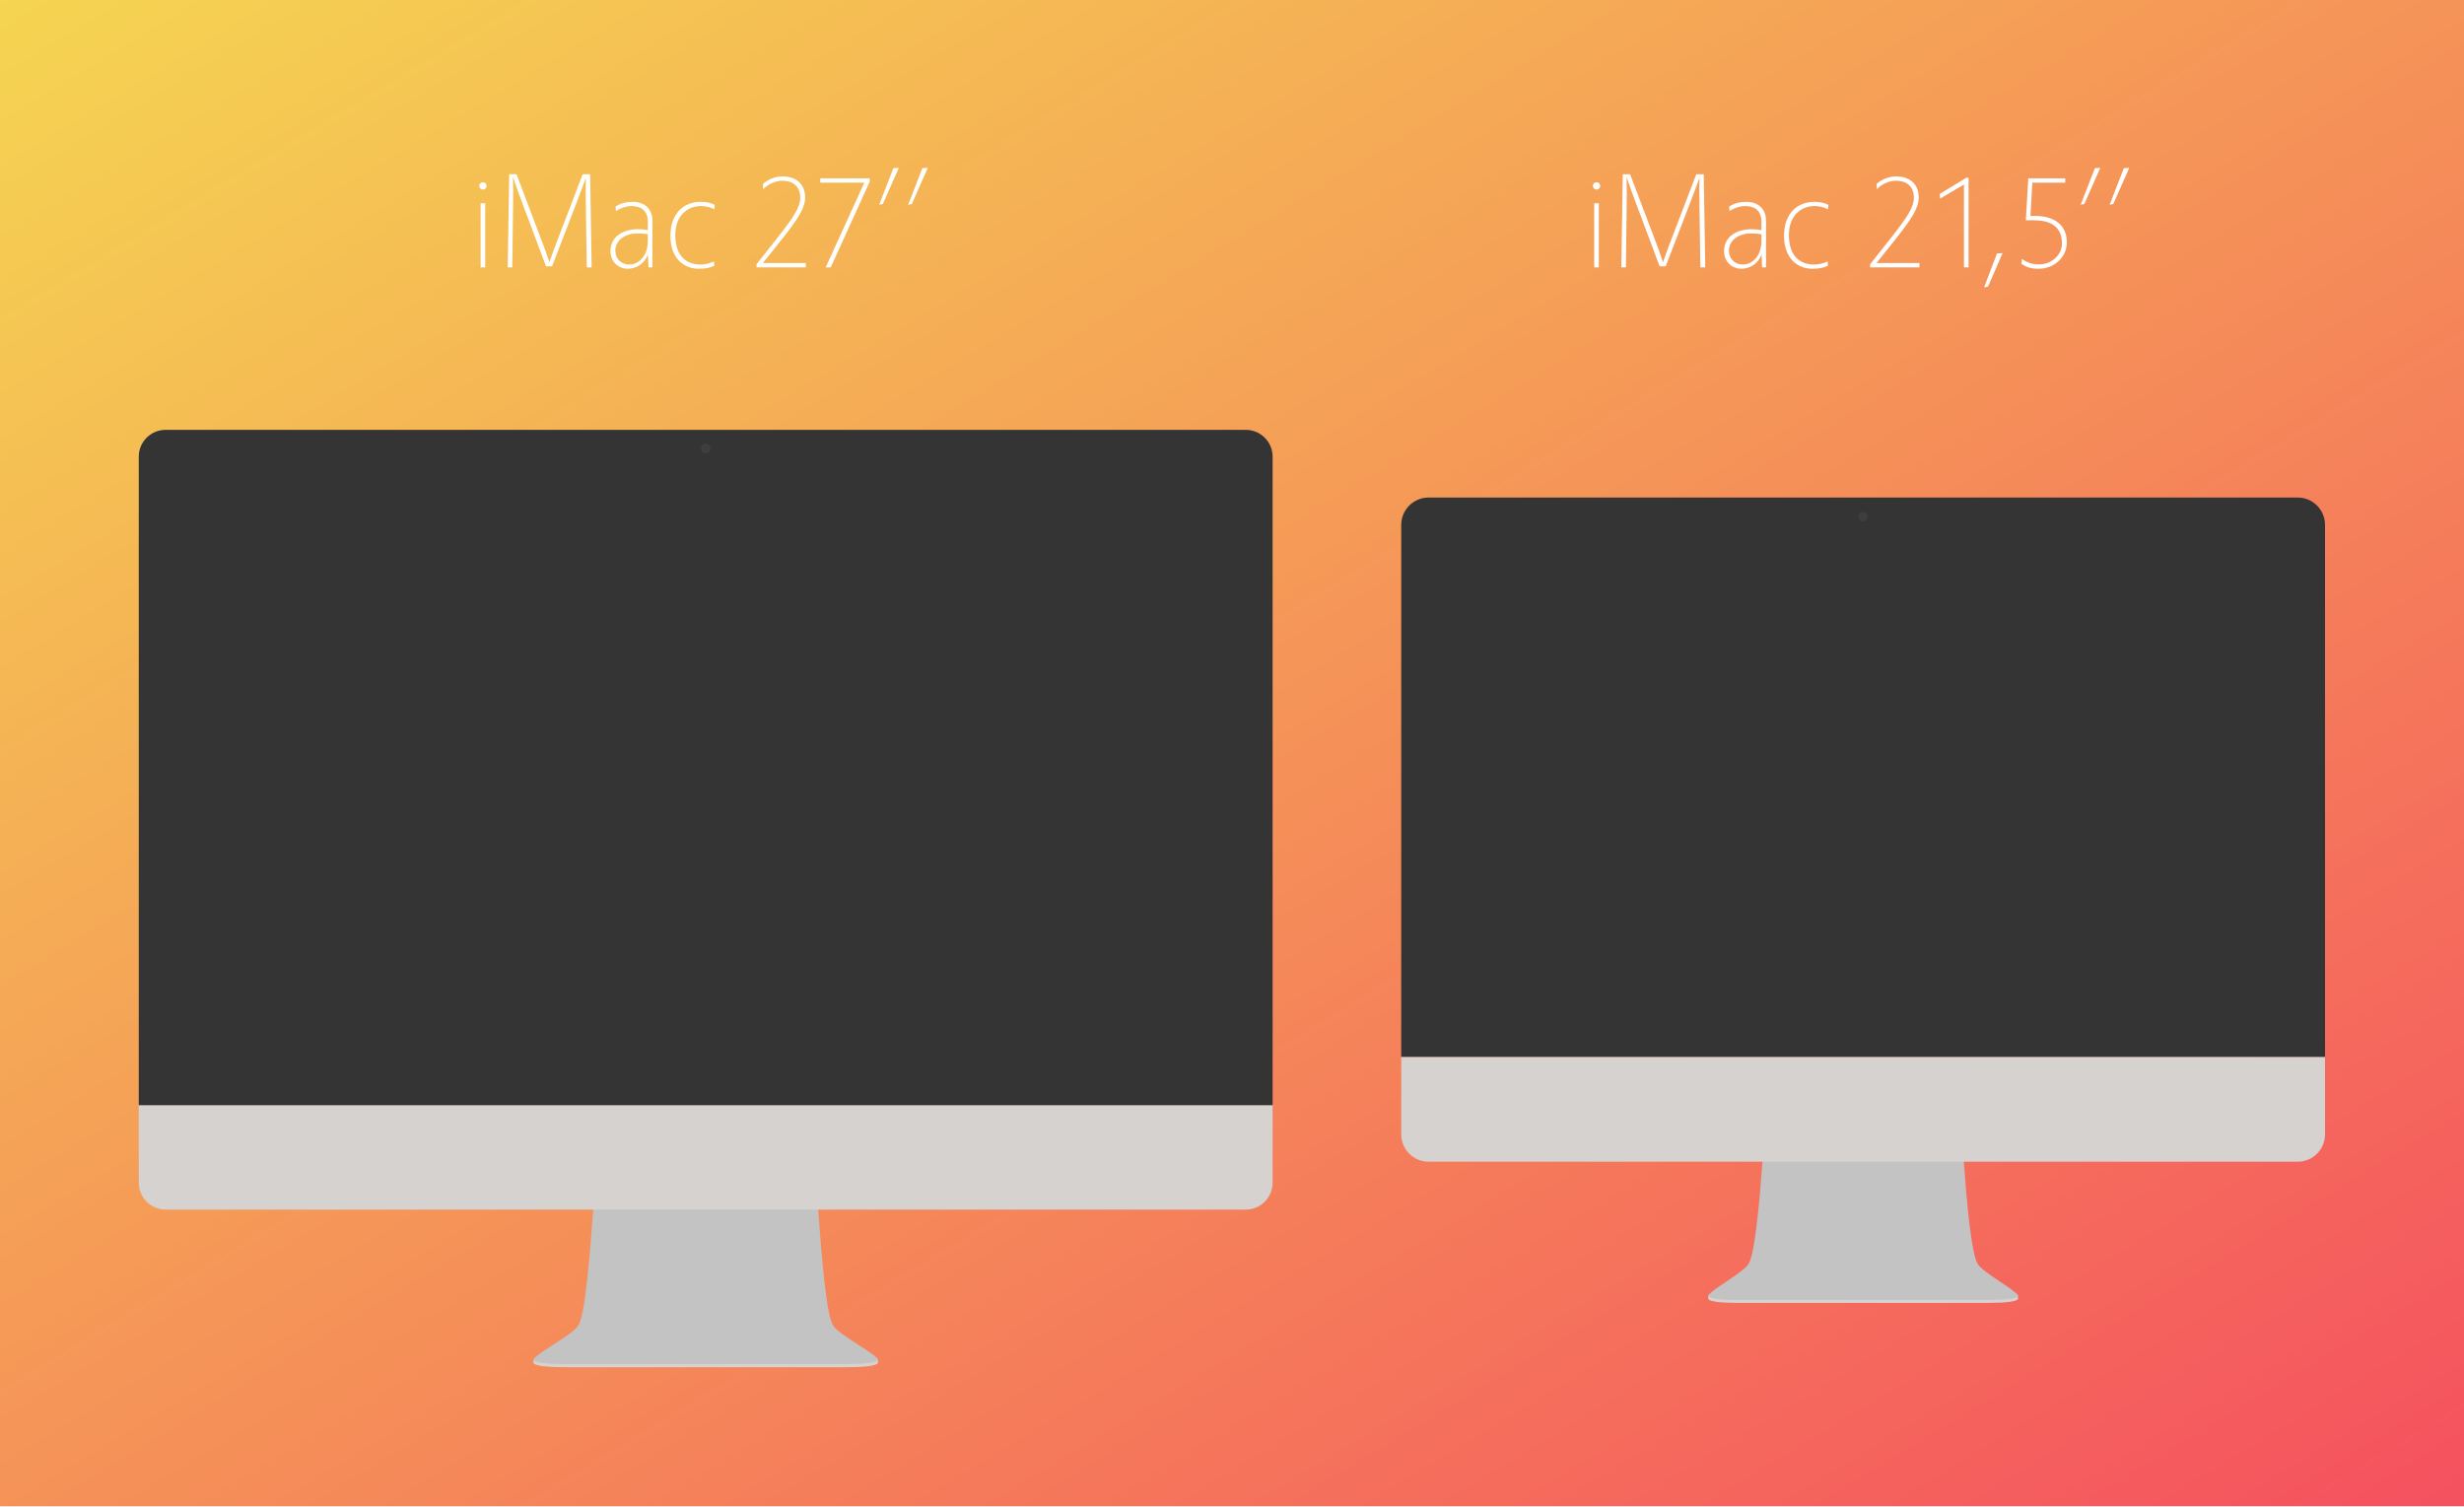
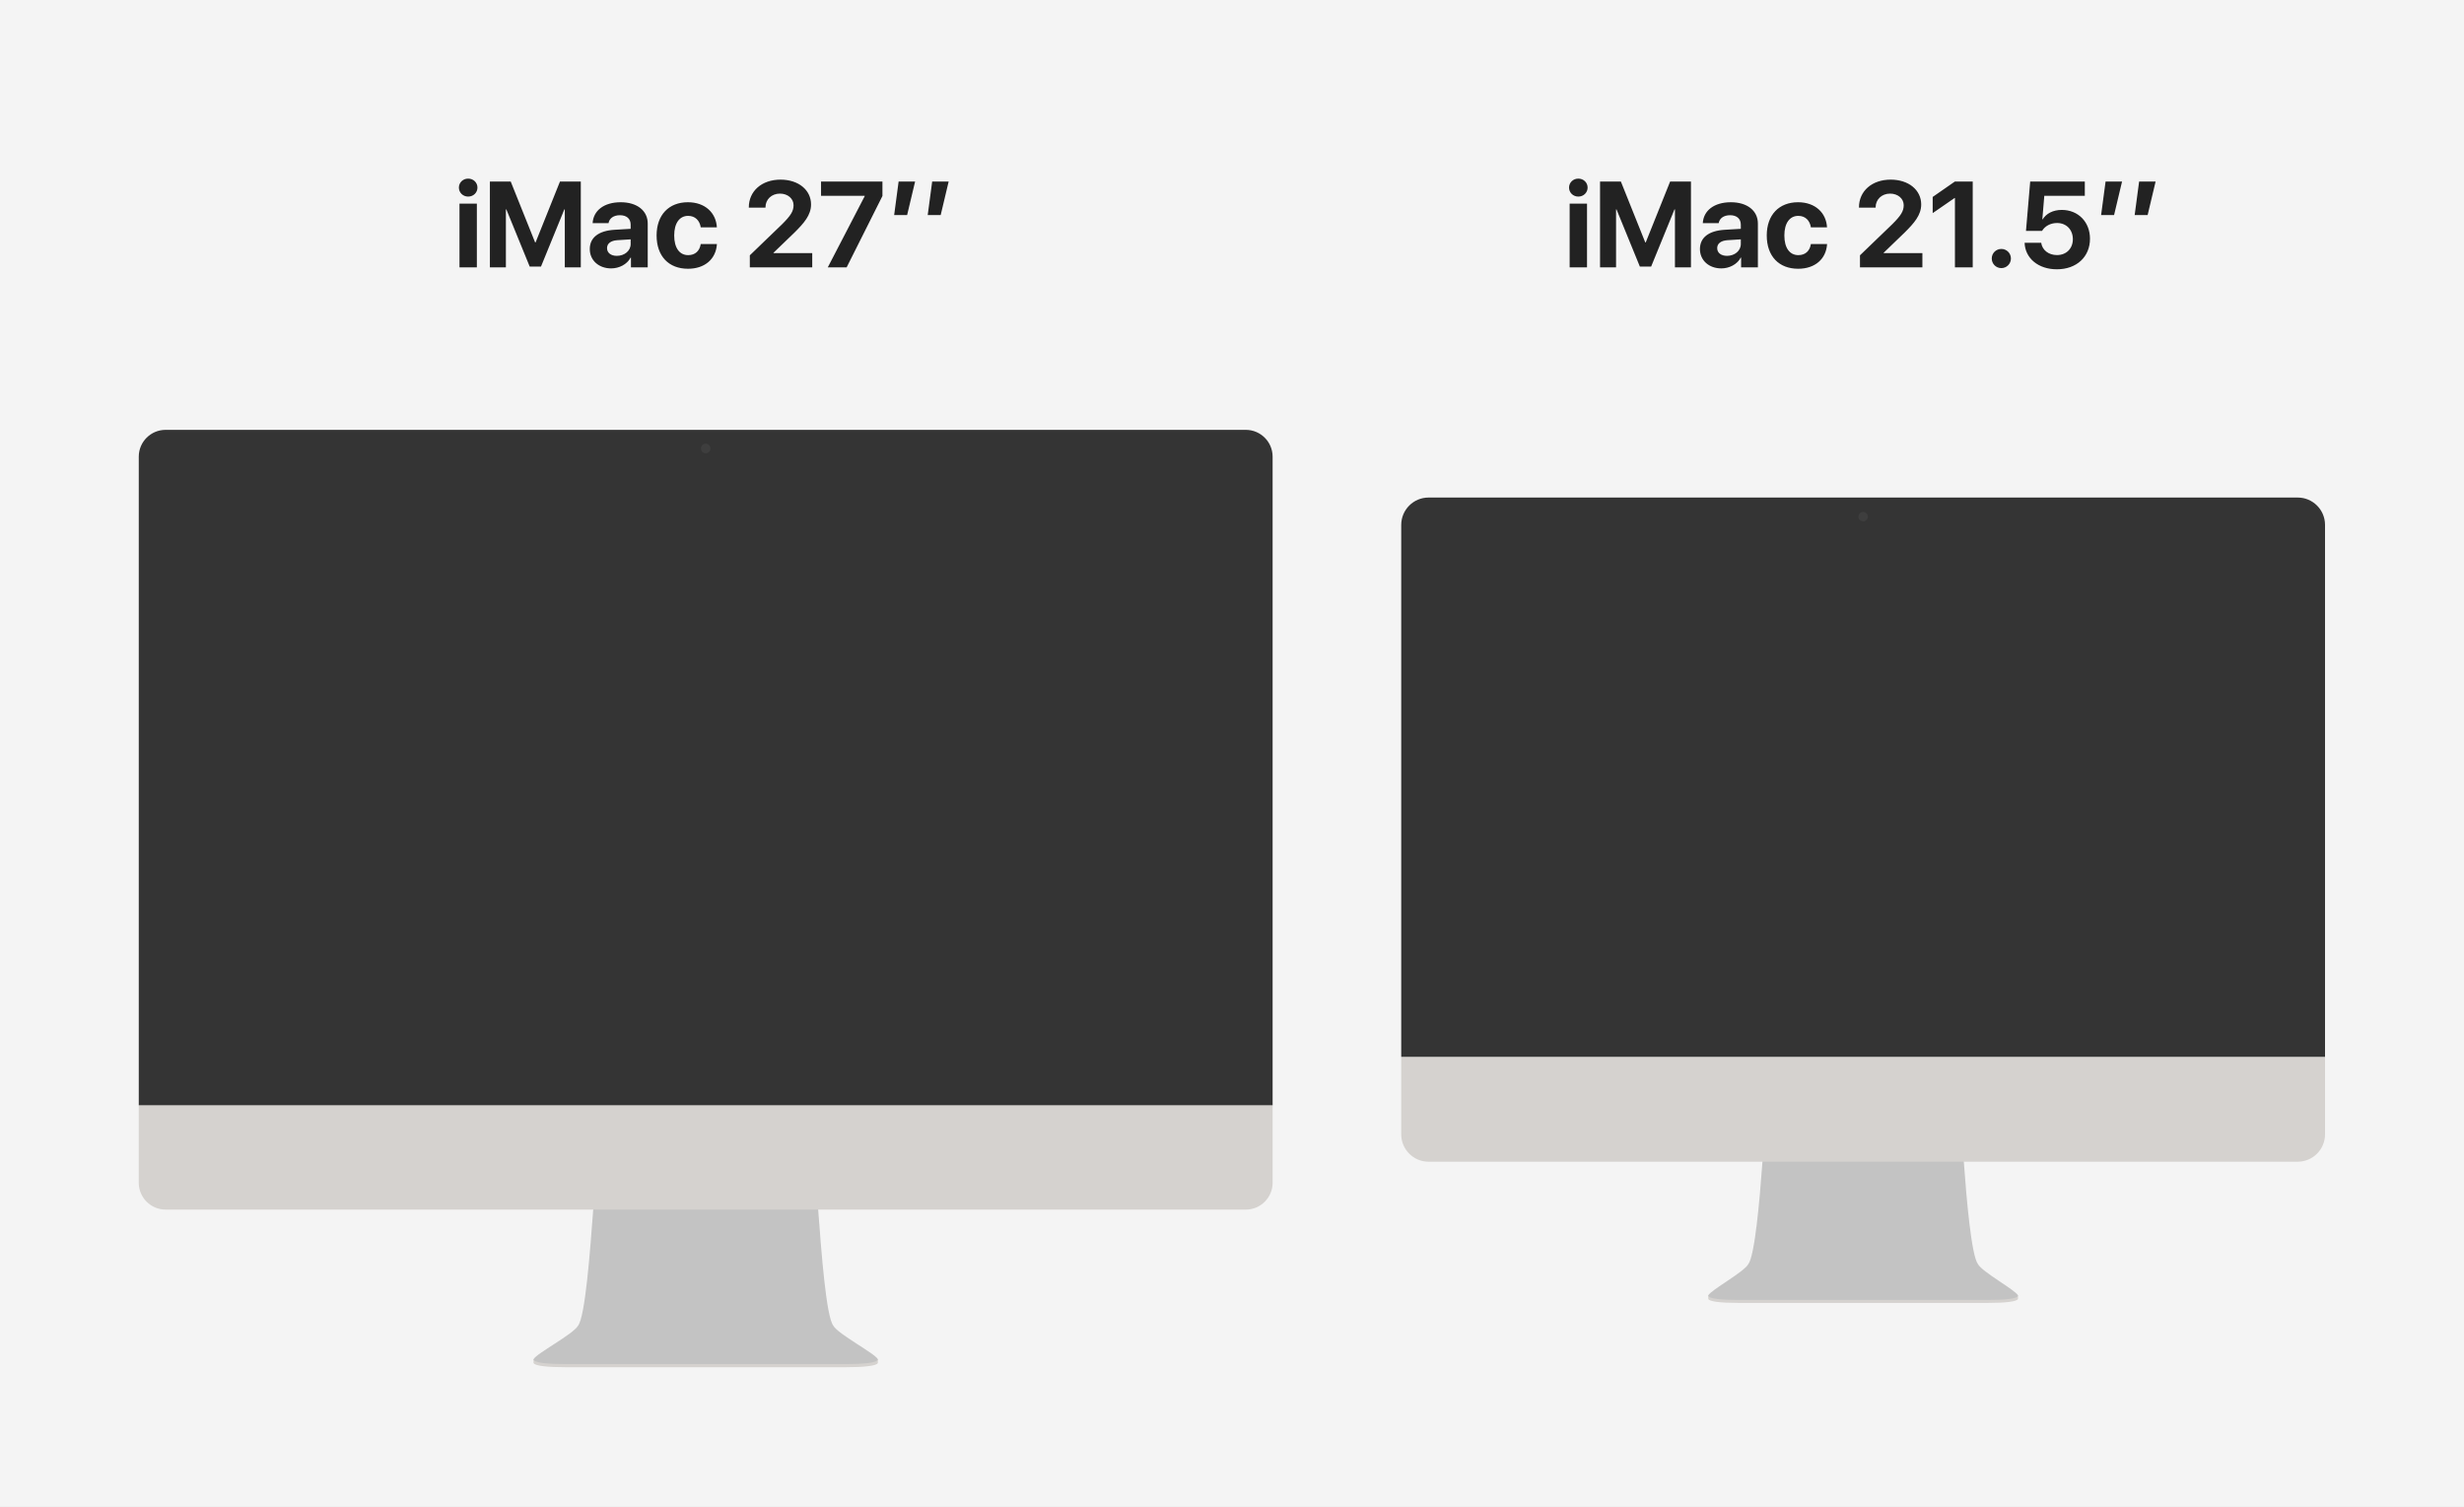
- <svg xmlns="http://www.w3.org/2000/svg" width="728px" height="445px" viewBox="0 0 728 445" version="1.1">
-   <defs>
-     <linearGradient x1="0%" y1="0%" x2="100%" y2="100%" id="linearGradient-1">
-       <stop stop-color="#F5D551" offset="0%" />
-       <stop stop-color="#F5515F" offset="100%" />
-     </linearGradient>
-   </defs>
-   <g id="Overview" stroke="none" stroke-width="1" fill="none" fill-rule="evenodd">
-     <g id="iMac-Overview">
-       <rect id="Background" fill="url(#linearGradient-1)" x="0" y="0" width="728" height="445" />
-       <g id="iMac-27’’-+-iMac-27-inches" transform="translate(41, 49)">
-         <path d="M101.68,4.84 C101.08,4.84 100.6,5.32 100.6,5.92 C100.6,6.52 101.08,7 101.68,7 C102.28,7 102.76,6.52 102.76,5.92 C102.76,5.32 102.28,4.84 101.68,4.84 L101.68,4.84 Z M101,30 L102.36,30 L102.36,11.04 L101,11.04 L101,30 Z M111.6,2.48 L109.44,2.48 L109,30 L110.36,30 L110.6,10.88 C110.64,8.56 110.64,6.28 110.56,3.28 C111.56,6.28 112.4,8.56 113.28,10.88 L120.32,29.68 L122.12,29.68 L129.36,10.88 C130.24,8.56 131.12,6.28 132.08,3.6 C132.04,6.28 132.04,8.56 132.08,10.88 L132.36,30 L133.8,30 L133.36,2.48 L131.16,2.48 L123.48,22.52 C122.72,24.48 122,26.48 121.32,28.48 C120.68,26.48 119.96,24.48 119.2,22.52 L111.6,2.48 Z M140.96,13.32 C142.56,12.36 144.16,11.88 145.56,11.88 C148.36,11.88 150.4,13.2 150.4,16.48 L150.4,19 C149.48,18.8 148.64,18.72 147.44,18.72 C143.32,18.72 139.36,20.76 139.36,25.2 C139.36,28.48 141.84,30.4 144.44,30.4 C146.88,30.4 149.32,29.08 150.44,26.2 L150.6,30 L151.76,30 L151.76,16.24 C151.76,12.6 149.32,10.64 145.96,10.64 C143.92,10.64 142.36,11.08 140.88,12 L140.96,13.32 Z M150.4,22.2 C150.4,26.76 147.6,29.16 144.96,29.16 C142.64,29.16 140.8,27.6 140.8,24.96 C140.8,22.24 143.4,19.96 147.32,19.96 C148.44,19.96 149.48,20.04 150.4,20.2 L150.4,22.2 Z M169.96,28.24 C168.88,28.76 167.32,29.16 165.96,29.16 C161.92,29.16 158.52,26.76 158.52,20.44 C158.52,14.64 162.16,11.88 166.08,11.88 C167.72,11.88 168.84,12.24 170.04,12.84 L170.2,11.52 C169.12,11 167.96,10.64 165.96,10.64 C161.12,10.64 157.08,13.96 157.08,20.68 C157.08,27.4 161.12,30.4 165.4,30.4 C167.36,30.4 168.72,30.16 170.04,29.52 L169.96,28.24 Z M184.52,6.92 C185.96,5.32 188.24,4.4 190.12,4.4 C193.36,4.4 195.44,6.08 195.44,9.48 C195.44,12.16 193.52,15.12 188.92,20.96 L182.52,29.08 L182.52,30 L197.08,30 L197.08,28.72 L184.4,28.72 L189.8,21.96 C194.96,15.48 196.88,12.36 196.88,9.32 C196.88,5.48 194.32,3.12 190.2,3.12 C188.24,3.12 185.88,3.92 184.4,5.4 L184.52,6.92 Z M215.96,4.68 L215.96,3.68 L201.36,3.68 L201.36,4.96 L214.36,4.96 L202.96,30 L204.44,30 L215.96,4.68 Z M219.84,11.28 L224.56,0.6 L222.96,0.68 L218.76,11.48 L219.84,11.28 Z M228.4,11.28 L233.12,0.6 L231.52,0.68 L227.32,11.48 L228.4,11.28 Z" id="iMac-27’’" fill="#FFFFFF" />
-         <g id="iMac-27-inches" transform="translate(0, 78)">
-           <g id="Body" transform="translate(0, 199.2063)">
-             <path d="M126.377,77.747 C120.623,77.747 116.946,77.334 116.628,76.488 L116.628,75.387 L218.372,75.387 L218.372,76.488 C218.053,77.334 214.376,77.747 208.622,77.747 L126.377,77.747 L126.377,77.747 Z" id="Leg-Front" fill="#D5D2CF" />
-             <path d="M116.628,75.387 C117.483,73.653 128.384,68.005 129.803,65.451 C131.908,62.694 133.335,43.668 134.268,31.169 L134.268,30.054 L200.732,30.054 L200.732,31.169 C201.665,43.668 203.092,62.694 205.197,65.451 C206.616,68.005 217.518,73.653 218.372,75.387 C218.291,76.545 213.446,76.804 208.765,76.804 L126.236,76.804 C121.554,76.804 116.709,76.545 116.628,75.387 Z" id="Leg" fill="#C3C3C3" />
-             <path d="M335,0.011 L0,0.011 L0,23.245 C0,27.618 3.553,31.169 7.93,31.169 L327.07,31.169 C331.447,31.169 335,27.618 335,23.245 L335,0.011 L335,0.011 Z" id="Body1" fill="#D5D2CF" />
-           </g>
-           <g id="Screen" fill="#343434">
-             <path d="M335,7.923 C335,3.55 331.447,0 327.07,0 L7.93,0 C3.553,0 0,3.55 0,7.923 L0,199.533 L335,199.533 L335,7.923 L335,7.923 Z" id="Black-Frame" />
-             <path d="M321.662,13.204 C321.662,13.071 321.555,12.964 321.422,12.964 L13.578,12.964 C13.445,12.964 13.338,13.071 13.338,13.204 L13.338,186.319 C13.338,186.451 13.445,186.559 13.578,186.559 L321.422,186.559 C321.555,186.559 321.662,186.451 321.662,186.319 L321.662,13.204 L321.662,13.204 Z" id="Screen-Frame" />
-             <rect id="Screen1" x="13.698" y="13.326" width="307.604" height="172.875" />
-           </g>
-           <ellipse id="Camera" fill="#3E3E3E" cx="167.5" cy="5.508" rx="1.417" ry="1.416" />
+ <svg xmlns="http://www.w3.org/2000/svg" width="728" height="445" viewBox="0 0 728 445">
+   <g fill="none" fill-rule="evenodd">
+     <rect width="728" height="445" fill="#F4F4F4" />
+     <g transform="translate(41 45)">
+       <path fill="#222" d="M94.758,34 L94.758,15.156 L99.891,15.156 L99.891,34 L94.758,34 Z M97.324,13.082 C95.777,13.082 94.582,11.904 94.582,10.428 C94.582,8.934 95.777,7.773 97.324,7.773 C98.871,7.773 100.066,8.934 100.066,10.428 C100.066,11.904 98.871,13.082 97.324,13.082 Z M130.6,34 L125.871,34 L125.871,16.879 L125.73,16.879 L118.84,33.754 L115.5,33.754 L108.609,16.879 L108.469,16.879 L108.469,34 L103.74,34 L103.74,8.635 L109.893,8.635 L117.1,26.617 L117.24,26.617 L124.447,8.635 L130.6,8.635 L130.6,34 Z M141.252,30.59 C143.484,30.59 145.33,29.131 145.33,27.092 L145.33,25.721 L141.357,25.967 C139.441,26.107 138.352,26.969 138.352,28.305 C138.352,29.711 139.512,30.59 141.252,30.59 Z M139.564,34.299 C135.979,34.299 133.254,31.979 133.254,28.586 C133.254,25.158 135.891,23.172 140.584,22.891 L145.33,22.609 L145.33,21.361 C145.33,19.604 144.1,18.584 142.166,18.584 C140.25,18.584 139.037,19.533 138.791,20.922 L134.098,20.922 C134.291,17.266 137.402,14.752 142.395,14.752 C147.229,14.752 150.375,17.248 150.375,21.045 L150.375,34 L145.418,34 L145.418,31.117 L145.312,31.117 C144.258,33.121 141.92,34.299 139.564,34.299 Z M170.801,22.17 L166.037,22.17 C165.738,20.184 164.42,18.777 162.311,18.777 C159.779,18.777 158.197,20.922 158.197,24.561 C158.197,28.27 159.779,30.379 162.328,30.379 C164.385,30.379 165.721,29.148 166.037,27.092 L170.818,27.092 C170.555,31.539 167.232,34.404 162.275,34.404 C156.598,34.404 152.994,30.713 152.994,24.561 C152.994,18.514 156.598,14.752 162.24,14.752 C167.338,14.752 170.572,17.898 170.801,22.17 Z M180.24,16.264 C180.24,11.465 184.072,8.072 189.609,8.072 C194.953,8.072 198.627,11.166 198.627,15.402 C198.627,18.566 196.518,20.939 193.723,23.717 L187.535,29.676 L187.535,29.781 L198.979,29.781 L198.979,34 L180.539,34 L180.539,30.432 L190.102,21.221 C192.668,18.654 193.459,17.371 193.459,15.613 C193.459,13.715 191.789,12.203 189.434,12.203 C186.973,12.203 185.162,13.926 185.162,16.264 L185.162,16.352 L180.24,16.352 L180.24,16.264 Z M203.566,34 L214.482,12.959 L214.482,12.854 L201.58,12.854 L201.58,8.635 L219.721,8.635 L219.721,12.906 L209.139,34 L203.566,34 Z M227.016,18.531 L223.184,18.531 L224.502,8.635 L229.371,8.635 L227.016,18.531 Z M236.93,18.531 L233.098,18.531 L234.416,8.635 L239.285,8.635 L236.93,18.531 Z" />
+       <g transform="translate(0 82)">
+         <g transform="translate(0 199.206)">
+           <path fill="#D5D2CF" d="M126.377,77.747 C120.623,77.747 116.946,77.334 116.628,76.488 L116.628,75.387 L218.372,75.387 L218.372,76.488 C218.053,77.334 214.376,77.747 208.622,77.747 L126.377,77.747 L126.377,77.747 Z" />
+           <path fill="#C3C3C3" d="M116.628,75.387 C117.483,73.653 128.384,68.005 129.803,65.451 C131.908,62.694 133.335,43.668 134.268,31.169 L134.268,30.054 L200.732,30.054 L200.732,31.169 C201.665,43.668 203.092,62.694 205.197,65.451 C206.616,68.005 217.518,73.653 218.372,75.387 C218.291,76.545 213.446,76.804 208.765,76.804 L126.236,76.804 C121.554,76.804 116.709,76.545 116.628,75.387 Z" />
+           <path fill="#D5D2CF" d="M335,0.011 L0,0.011 L0,23.245 C0,27.618 3.553,31.169 7.93,31.169 L327.07,31.169 C331.447,31.169 335,27.618 335,23.245 L335,0.011 L335,0.011 Z" />
        </g>
+         <g fill="#343434">
+           <path d="M335,7.923 C335,3.55 331.447,0 327.07,0 L7.93,0 C3.553,0 0,3.55 0,7.923 L0,199.533 L335,199.533 L335,7.923 L335,7.923 Z" />
+           <path d="M321.662,13.204 C321.662,13.071 321.555,12.964 321.422,12.964 L13.578,12.964 C13.445,12.964 13.338,13.071 13.338,13.204 L13.338,186.319 C13.338,186.451 13.445,186.559 13.578,186.559 L321.422,186.559 C321.555,186.559 321.662,186.451 321.662,186.319 L321.662,13.204 L321.662,13.204 Z" />
+           <rect width="307.604" height="172.875" x="13.698" y="13.326" />
+         </g>
+         <ellipse cx="167.5" cy="5.508" fill="#3E3E3E" rx="1.417" ry="1.416" />
      </g>
-       <g id="iMac-21,5’’-+-iMac-21-5-inches" transform="translate(414, 49)">
-         <path d="M57.7,4.84 C57.1,4.84 56.62,5.32 56.62,5.92 C56.62,6.52 57.1,7 57.7,7 C58.3,7 58.78,6.52 58.78,5.92 C58.78,5.32 58.3,4.84 57.7,4.84 L57.7,4.84 Z M57.02,30 L58.38,30 L58.38,11.04 L57.02,11.04 L57.02,30 Z M67.62,2.48 L65.46,2.48 L65.02,30 L66.38,30 L66.62,10.88 C66.66,8.56 66.66,6.28 66.58,3.28 C67.58,6.28 68.42,8.56 69.3,10.88 L76.34,29.68 L78.14,29.68 L85.38,10.88 C86.26,8.56 87.14,6.28 88.1,3.6 C88.06,6.28 88.06,8.56 88.1,10.88 L88.38,30 L89.82,30 L89.38,2.48 L87.18,2.48 L79.5,22.52 C78.74,24.48 78.02,26.48 77.34,28.48 C76.7,26.48 75.98,24.48 75.22,22.52 L67.62,2.48 Z M96.98,13.32 C98.58,12.36 100.18,11.88 101.58,11.88 C104.38,11.88 106.42,13.2 106.42,16.48 L106.42,19 C105.5,18.8 104.66,18.72 103.46,18.72 C99.34,18.72 95.38,20.76 95.38,25.2 C95.38,28.48 97.86,30.4 100.46,30.4 C102.9,30.4 105.34,29.08 106.46,26.2 L106.62,30 L107.78,30 L107.78,16.24 C107.78,12.6 105.34,10.64 101.98,10.64 C99.94,10.64 98.38,11.08 96.9,12 L96.98,13.32 Z M106.42,22.2 C106.42,26.76 103.62,29.16 100.98,29.16 C98.66,29.16 96.82,27.6 96.82,24.96 C96.82,22.24 99.42,19.96 103.34,19.96 C104.46,19.96 105.5,20.04 106.42,20.2 L106.42,22.2 Z M125.98,28.24 C124.9,28.76 123.34,29.16 121.98,29.16 C117.94,29.16 114.54,26.76 114.54,20.44 C114.54,14.64 118.18,11.88 122.1,11.88 C123.74,11.88 124.86,12.24 126.06,12.84 L126.22,11.52 C125.14,11 123.98,10.64 121.98,10.64 C117.14,10.64 113.1,13.96 113.1,20.68 C113.1,27.4 117.14,30.4 121.42,30.4 C123.38,30.4 124.74,30.16 126.06,29.52 L125.98,28.24 Z M140.54,6.92 C141.98,5.32 144.26,4.4 146.14,4.4 C149.38,4.4 151.46,6.08 151.46,9.48 C151.46,12.16 149.54,15.12 144.94,20.96 L138.54,29.08 L138.54,30 L153.1,30 L153.1,28.72 L140.42,28.72 L145.82,21.96 C150.98,15.48 152.9,12.36 152.9,9.32 C152.9,5.48 150.34,3.12 146.22,3.12 C144.26,3.12 141.9,3.92 140.42,5.4 L140.54,6.92 Z M167.62,30 L167.62,3.52 L166.94,3.52 L159.14,8.28 L159.22,9.68 L166.26,5.52 L166.26,30 L167.62,30 Z M173.38,35.68 L177.66,25.8 L176.02,25.88 L172.22,35.88 L173.38,35.68 Z M196.18,4.96 L196.18,3.68 L185.26,3.68 L184.54,16.08 L186.9,16.08 C192.42,16.08 195.22,18.4 195.22,22.96 C195.22,26.52 191.86,29.12 188.54,29.12 C186.7,29.12 185.14,28.76 183.38,27.48 L183.22,28.92 C184.82,30.04 186.22,30.4 188.38,30.4 C192.98,30.4 196.66,26.92 196.66,22.64 C196.66,17.6 193.14,14.8 187.22,14.8 L185.9,14.8 L186.46,4.96 L196.18,4.96 Z M201.82,11.28 L206.54,0.6 L204.94,0.68 L200.74,11.48 L201.82,11.28 Z M210.38,11.28 L215.1,0.6 L213.5,0.68 L209.3,11.48 L210.38,11.28 Z" id="iMac-21,5’’" fill="#FFFFFF" />
-         <g id="iMac-21-5-inches" transform="translate(0, 98)">
-           <g id="Body" transform="translate(0, 165.2066)">
-             <path d="M99.481,72.732 C94.305,72.732 90.998,72.346 90.711,71.557 L90.711,70.529 L182.229,70.529 L182.229,71.557 C181.943,72.346 178.635,72.732 173.46,72.732 L99.481,72.732 L99.481,72.732 Z" id="Leg-Front" fill="#D5D2CF" />
-             <path d="M90.711,70.529 C91.48,68.91 101.286,63.638 102.562,61.254 C104.456,58.681 105.886,42.686 106.725,31.019 L106.725,30.831 L166.216,30.831 L166.216,31.019 C167.054,42.686 168.485,58.681 170.378,61.254 C171.655,63.638 181.46,68.91 182.229,70.529 C182.156,71.609 177.798,71.851 173.587,71.851 L99.353,71.851 C95.142,71.851 90.784,71.609 90.711,70.529 Z" id="Leg" fill="#C3C3C3" />
-             <path d="M272.94,0.029 L0,0.029 L0,22.941 C0,27.4 3.614,31.02 8.066,31.02 L264.874,31.02 C269.326,31.02 272.94,27.4 272.94,22.941 L272.94,0.029 L272.94,0.029 Z" id="Body1" fill="#D5D2CF" />
-           </g>
-           <g id="Screen" fill="#343434">
-             <path d="M272.94,8.078 C272.94,3.62 269.326,0 264.874,0 L8.074,0 C3.618,0 0,3.623 0,8.085 L0,165.235 L272.94,165.235 L272.94,8.078 L272.94,8.078 Z" id="Black-Frame" />
-             <path d="M259.596,13.417 C259.596,13.255 259.465,13.123 259.303,13.123 L13.637,13.123 C13.476,13.123 13.344,13.255 13.344,13.417 L13.344,151.81 C13.344,151.972 13.476,152.104 13.637,152.104 L259.303,152.104 C259.465,152.104 259.596,151.972 259.596,151.81 L259.596,13.417 L259.596,13.417 Z" id="Screen-Frame" />
-             <rect id="Screen1" x="13.644" y="13.428" width="245.652" height="138.38" />
-           </g>
-           <ellipse id="Camera" fill="#3E3E3E" cx="136.47" cy="5.648" rx="1.393" ry="1.395" />
+     </g>
+     <g transform="translate(414 45)">
+       <path fill="#222" d="M49.758,34 L49.758,15.156 L54.891,15.156 L54.891,34 L49.758,34 Z M52.324,13.082 C50.777,13.082 49.582,11.904 49.582,10.428 C49.582,8.934 50.777,7.773 52.324,7.773 C53.871,7.773 55.066,8.934 55.066,10.428 C55.066,11.904 53.871,13.082 52.324,13.082 Z M85.6,34 L80.871,34 L80.871,16.879 L80.73,16.879 L73.84,33.754 L70.5,33.754 L63.609,16.879 L63.469,16.879 L63.469,34 L58.74,34 L58.74,8.635 L64.893,8.635 L72.1,26.617 L72.24,26.617 L79.447,8.635 L85.6,8.635 L85.6,34 Z M96.252,30.59 C98.484,30.59 100.33,29.131 100.33,27.092 L100.33,25.721 L96.357,25.967 C94.441,26.107 93.352,26.969 93.352,28.305 C93.352,29.711 94.512,30.59 96.252,30.59 Z M94.564,34.299 C90.979,34.299 88.254,31.979 88.254,28.586 C88.254,25.158 90.891,23.172 95.584,22.891 L100.33,22.609 L100.33,21.361 C100.33,19.604 99.1,18.584 97.166,18.584 C95.25,18.584 94.037,19.533 93.791,20.922 L89.098,20.922 C89.291,17.266 92.402,14.752 97.395,14.752 C102.229,14.752 105.375,17.248 105.375,21.045 L105.375,34 L100.418,34 L100.418,31.117 L100.312,31.117 C99.258,33.121 96.92,34.299 94.564,34.299 Z M125.801,22.17 L121.037,22.17 C120.738,20.184 119.42,18.777 117.311,18.777 C114.779,18.777 113.197,20.922 113.197,24.561 C113.197,28.27 114.779,30.379 117.328,30.379 C119.385,30.379 120.721,29.148 121.037,27.092 L125.818,27.092 C125.555,31.539 122.232,34.404 117.275,34.404 C111.598,34.404 107.994,30.713 107.994,24.561 C107.994,18.514 111.598,14.752 117.24,14.752 C122.338,14.752 125.572,17.898 125.801,22.17 Z M135.24,16.264 C135.24,11.465 139.072,8.072 144.609,8.072 C149.953,8.072 153.627,11.166 153.627,15.402 C153.627,18.566 151.518,20.939 148.723,23.717 L142.535,29.676 L142.535,29.781 L153.979,29.781 L153.979,34 L135.539,34 L135.539,30.432 L145.102,21.221 C147.668,18.654 148.459,17.371 148.459,15.613 C148.459,13.715 146.789,12.203 144.434,12.203 C141.973,12.203 140.162,13.926 140.162,16.264 L140.162,16.352 L135.24,16.352 L135.24,16.264 Z M163.594,34 L163.594,13.504 L163.488,13.504 L157.02,17.969 L157.02,13.188 L163.576,8.635 L168.85,8.635 L168.85,34 L163.594,34 Z M177.305,34.211 C175.723,34.211 174.475,32.945 174.475,31.381 C174.475,29.799 175.723,28.551 177.305,28.551 C178.869,28.551 180.135,29.799 180.135,31.381 C180.135,32.945 178.869,34.211 177.305,34.211 Z M193.705,34.562 C188.256,34.562 184.336,31.328 184.178,26.74 L189.082,26.74 C189.381,28.885 191.279,30.361 193.74,30.361 C196.518,30.361 198.434,28.428 198.434,25.668 C198.434,22.855 196.518,20.887 193.775,20.887 C191.859,20.887 190.207,21.766 189.328,23.225 L184.582,23.225 L185.83,8.635 L201.967,8.635 L201.967,12.854 L189.996,12.854 L189.416,19.797 L189.521,19.797 C190.559,18.092 192.58,17.02 195.164,17.02 C200.016,17.02 203.496,20.588 203.496,25.527 C203.496,30.906 199.523,34.562 193.705,34.562 Z M210.615,18.531 L206.783,18.531 L208.102,8.635 L212.971,8.635 L210.615,18.531 Z M220.529,18.531 L216.697,18.531 L218.016,8.635 L222.885,8.635 L220.529,18.531 Z" />
+       <g transform="translate(0 102)">
+         <g transform="translate(0 165.207)">
+           <path fill="#D5D2CF" d="M99.481,72.732 C94.305,72.732 90.998,72.346 90.711,71.557 L90.711,70.529 L182.229,70.529 L182.229,71.557 C181.943,72.346 178.635,72.732 173.46,72.732 L99.481,72.732 L99.481,72.732 Z" />
+           <path fill="#C3C3C3" d="M90.711,70.529 C91.48,68.91 101.286,63.638 102.562,61.254 C104.456,58.681 105.886,42.686 106.725,31.019 L106.725,30.831 L166.216,30.831 L166.216,31.019 C167.054,42.686 168.485,58.681 170.378,61.254 C171.655,63.638 181.46,68.91 182.229,70.529 C182.156,71.609 177.798,71.851 173.587,71.851 L99.353,71.851 C95.142,71.851 90.784,71.609 90.711,70.529 Z" />
+           <path fill="#D5D2CF" d="M272.94,0.029 L0,0.029 L0,22.941 C0,27.4 3.614,31.02 8.066,31.02 L264.874,31.02 C269.326,31.02 272.94,27.4 272.94,22.941 L272.94,0.029 L272.94,0.029 Z" />
        </g>
+         <g fill="#343434">
+           <path d="M272.94,8.078 C272.94,3.62 269.326,0 264.874,0 L8.074,0 C3.618,0 0,3.623 0,8.085 L0,165.235 L272.94,165.235 L272.94,8.078 L272.94,8.078 Z" />
+           <path d="M259.596,13.417 C259.596,13.255 259.465,13.123 259.303,13.123 L13.637,13.123 C13.476,13.123 13.344,13.255 13.344,13.417 L13.344,151.81 C13.344,151.972 13.476,152.104 13.637,152.104 L259.303,152.104 C259.465,152.104 259.596,151.972 259.596,151.81 L259.596,13.417 L259.596,13.417 Z" />
+           <rect width="245.652" height="138.38" x="13.644" y="13.428" />
+         </g>
+         <ellipse cx="136.47" cy="5.648" fill="#3E3E3E" rx="1.393" ry="1.395" />
      </g>
    </g>
  </g>
</svg>
